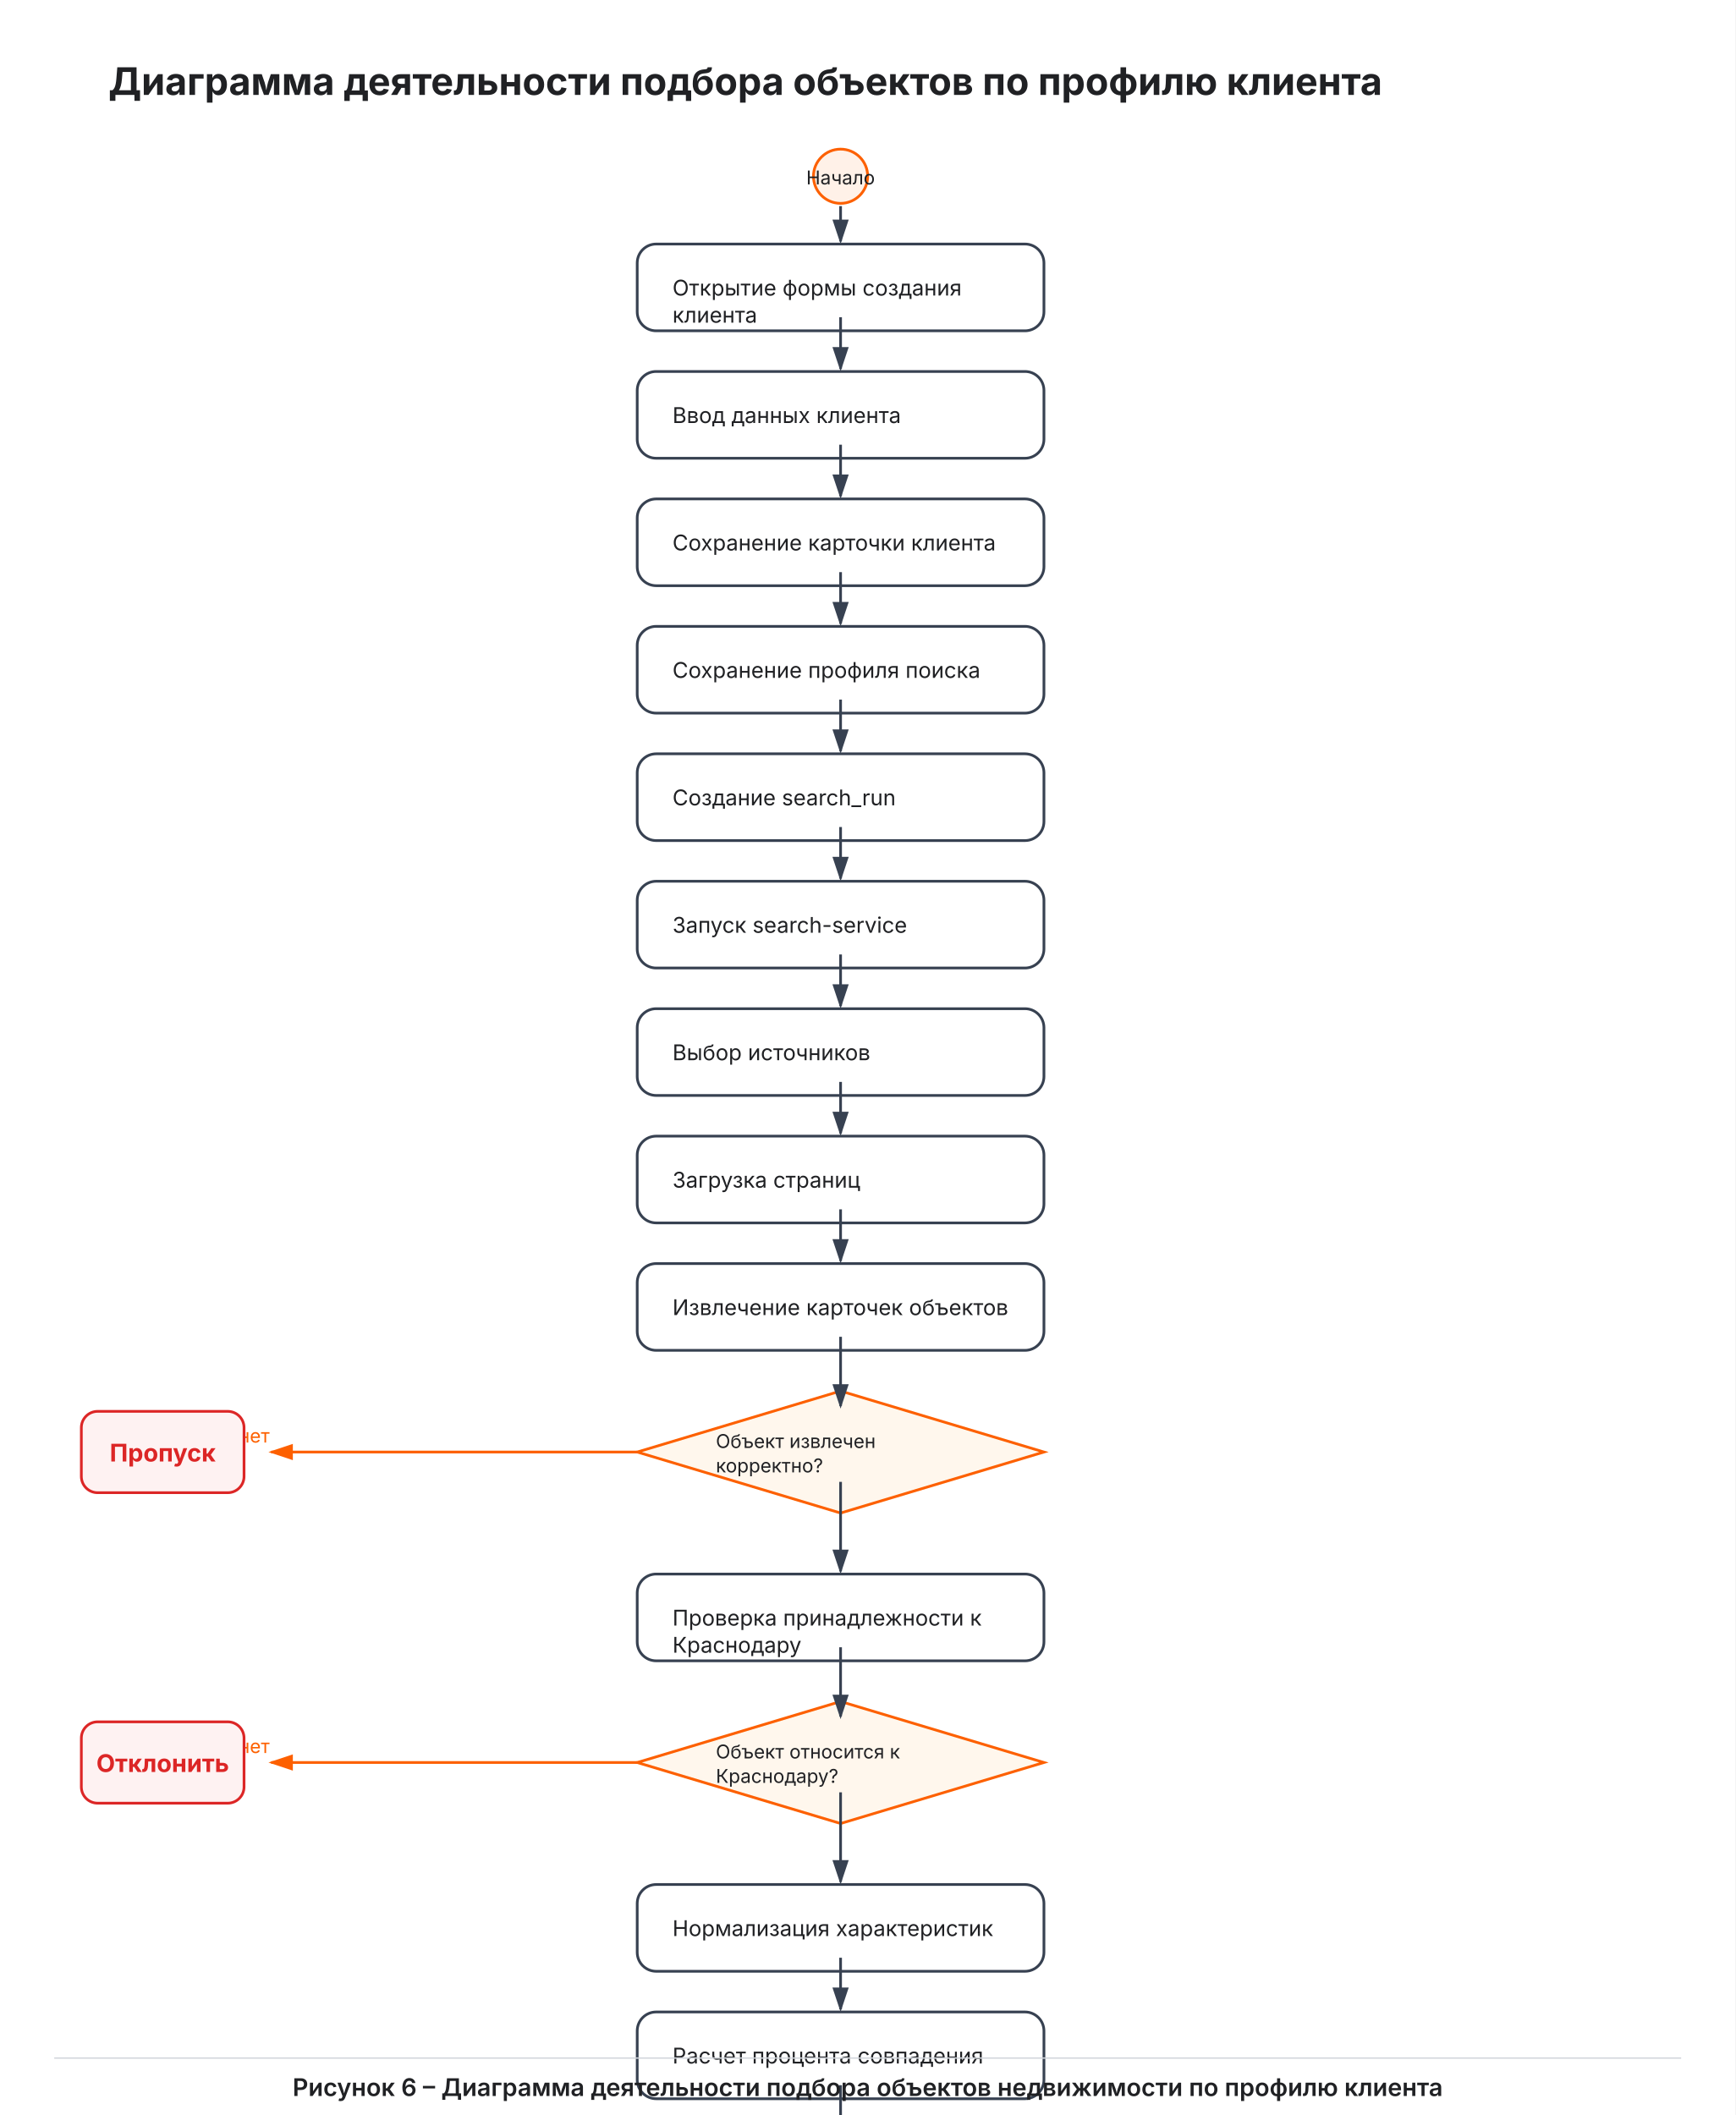
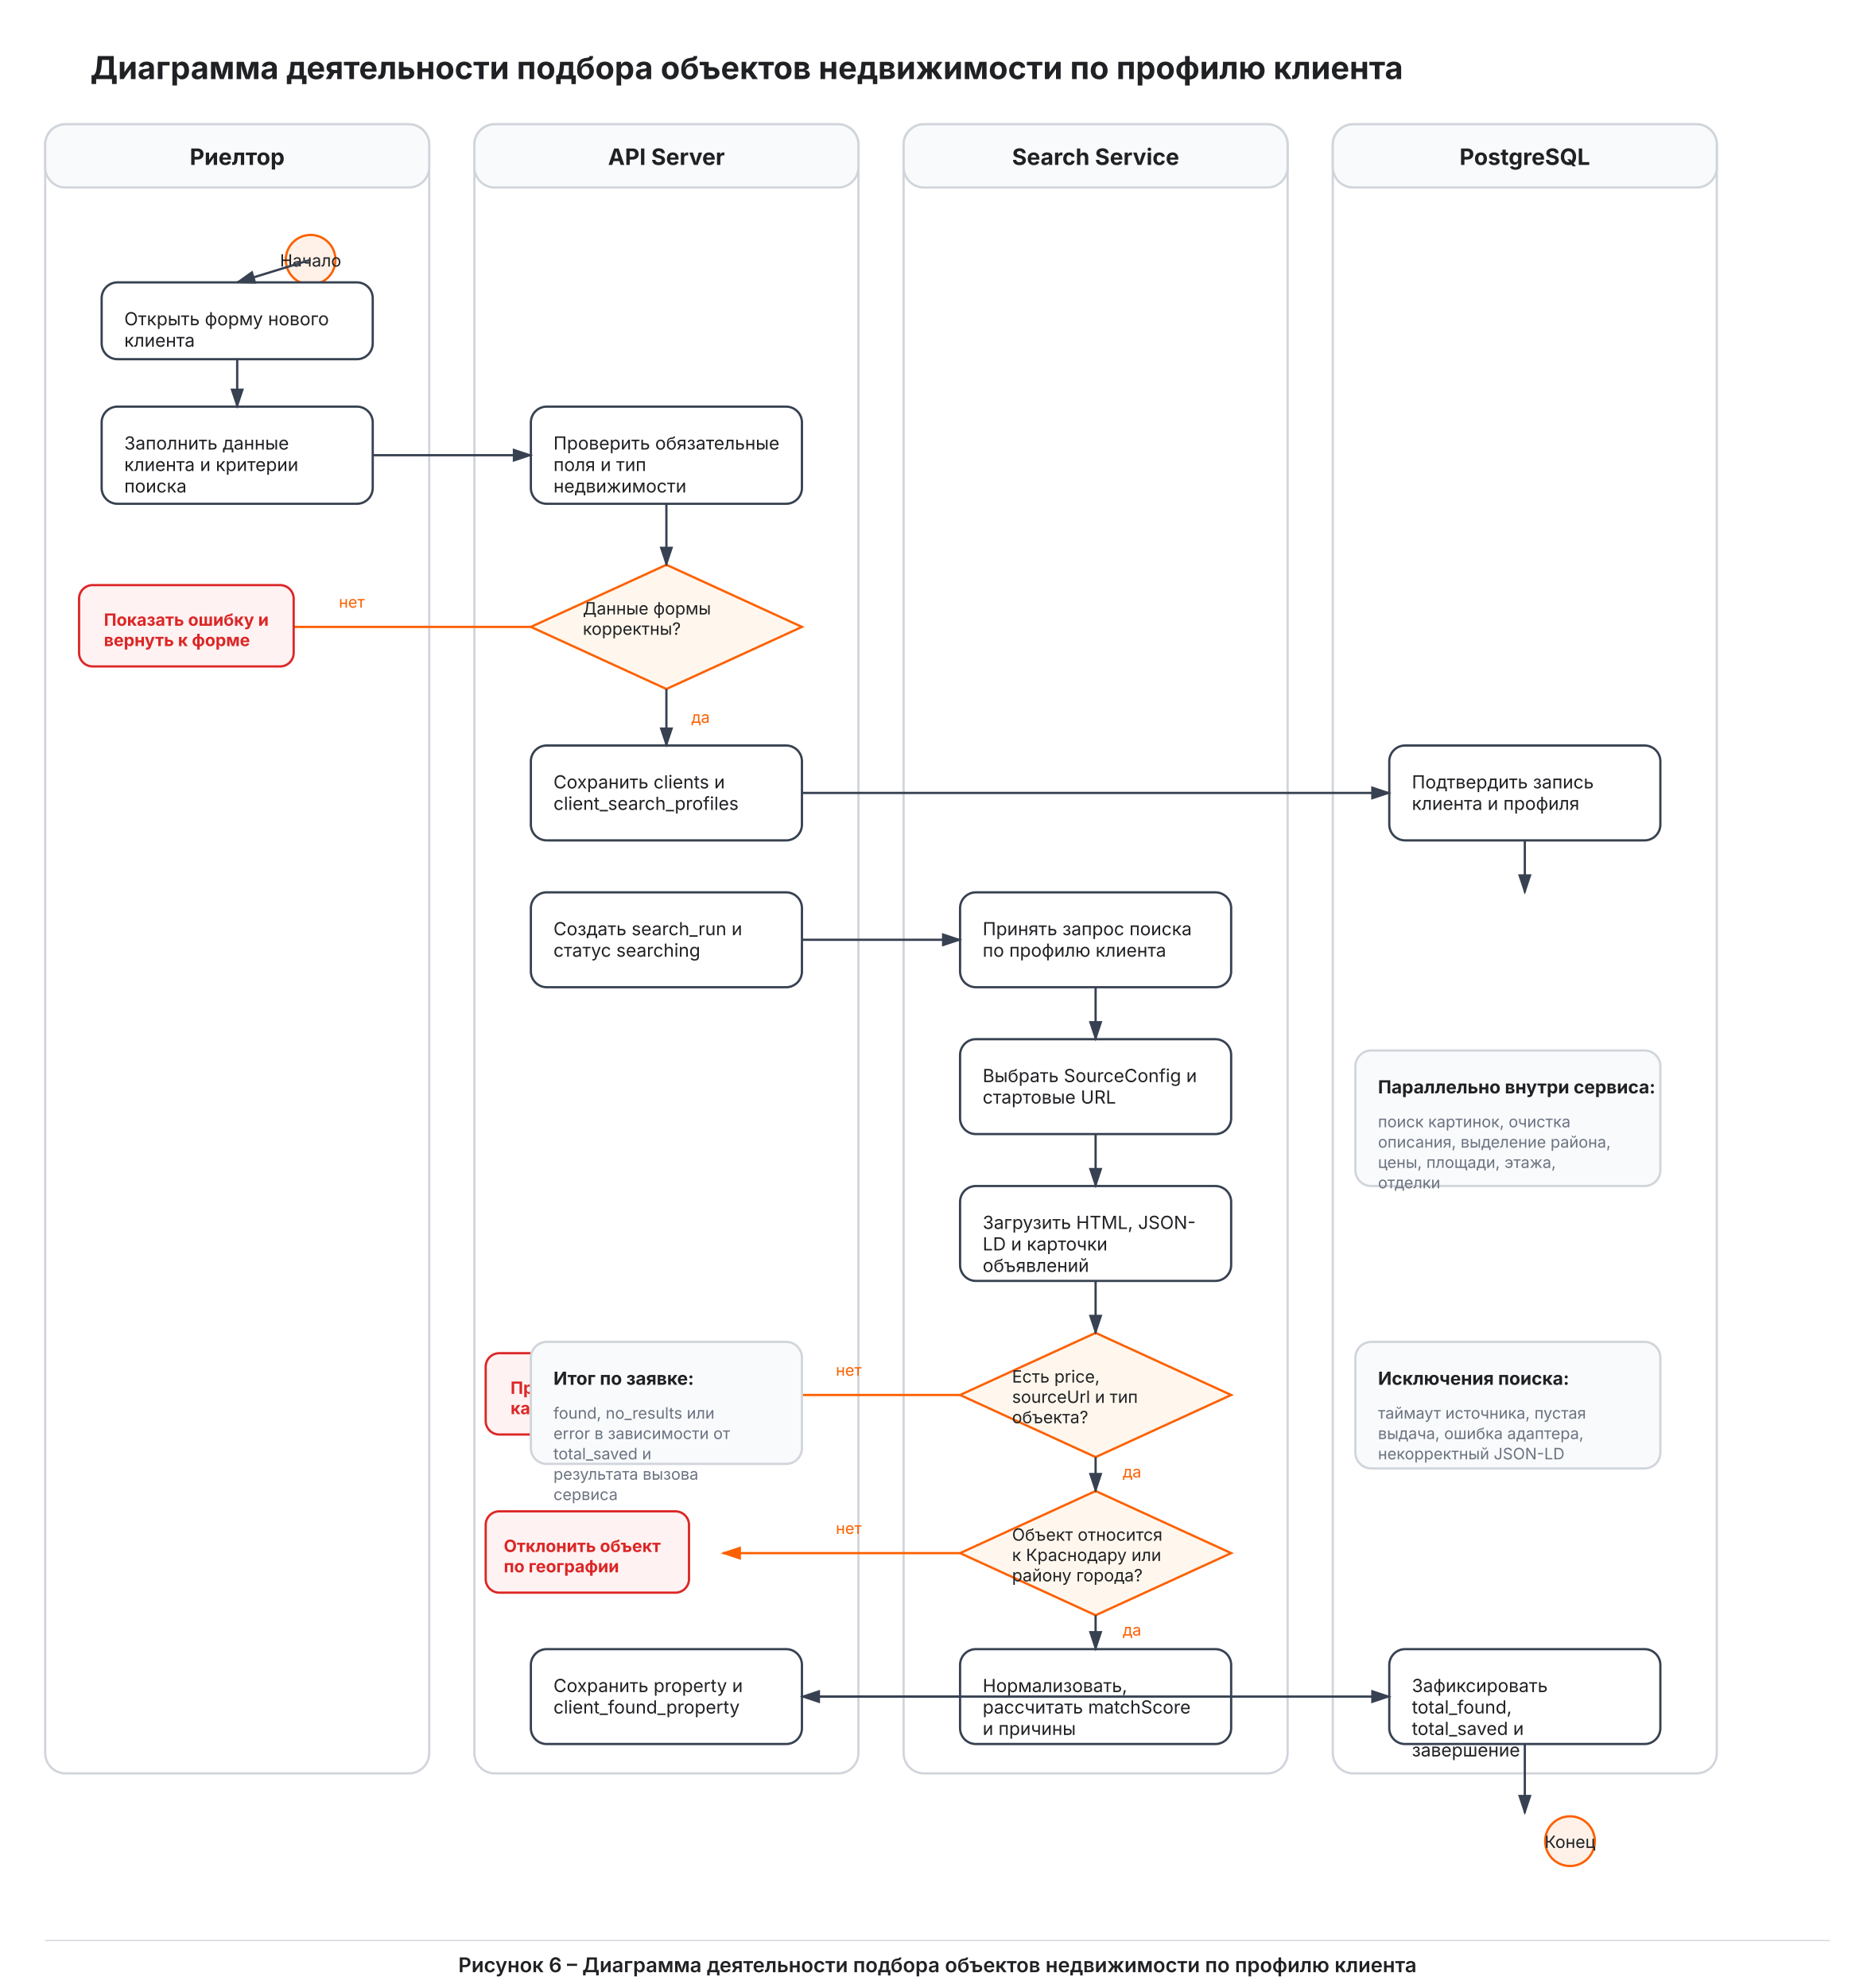
- <svg xmlns="http://www.w3.org/2000/svg" width="1280" height="1560" viewBox="0 0 1280 1560">
-   <rect x="0" y="0" width="1280" height="1560" fill="#ffffff" />
+ <svg xmlns="http://www.w3.org/2000/svg" width="1660" height="1760" viewBox="0 0 1660 1760">
+   <rect x="0" y="0" width="1660" height="1760" fill="#ffffff" />
  <defs>
    <marker id="arrow" markerWidth="10" markerHeight="10" refX="8" refY="3" orient="auto" markerUnits="strokeWidth">
      <path d="M0,0 L0,6 L9,3 z" fill="#374151" />
    </marker>
    <marker id="arrowAccent" markerWidth="10" markerHeight="10" refX="8" refY="3" orient="auto" markerUnits="strokeWidth">
      <path d="M0,0 L0,6 L9,3 z" fill="#fd6000" />
    </marker>
  </defs>
-   <text x="80" y="70" font-family="Inter, Arial, sans-serif" font-size="28" font-weight="700" fill="#202124" text-anchor="start">Диаграмма деятельности подбора объектов по профилю клиента</text>
-   <circle cx="620" cy="130" r="20" fill="#fff1e8" stroke="#fd6000" stroke-width="2" />
-   <text x="620" y="136" font-family="Inter, Arial, sans-serif" font-size="14" font-weight="400" fill="#202124" text-anchor="middle">Начало</text>
-   <rect x="470" y="180" width="300" height="64" rx="14" ry="14" fill="#ffffff" stroke="#374151" stroke-width="2" />
-   <text x="496" y="218" font-family="Inter, Arial, sans-serif" font-size="16" font-weight="400" fill="#202124" text-anchor="start">Открытие формы создания</text>
-   <text x="496" y="238" font-family="Inter, Arial, sans-serif" font-size="16" font-weight="400" fill="#202124" text-anchor="start">клиента</text>
-   <line x1="620" y1="152" x2="620" y2="178" stroke="#374151" stroke-width="2" marker-end="url(#arrow)" />
-   <rect x="470" y="274" width="300" height="64" rx="14" ry="14" fill="#ffffff" stroke="#374151" stroke-width="2" />
-   <text x="496" y="312" font-family="Inter, Arial, sans-serif" font-size="16" font-weight="400" fill="#202124" text-anchor="start">Ввод данных клиента</text>
-   <line x1="620" y1="234" x2="620" y2="272" stroke="#374151" stroke-width="2" marker-end="url(#arrow)" />
-   <rect x="470" y="368" width="300" height="64" rx="14" ry="14" fill="#ffffff" stroke="#374151" stroke-width="2" />
-   <text x="496" y="406" font-family="Inter, Arial, sans-serif" font-size="16" font-weight="400" fill="#202124" text-anchor="start">Сохранение карточки клиента</text>
-   <line x1="620" y1="328" x2="620" y2="366" stroke="#374151" stroke-width="2" marker-end="url(#arrow)" />
-   <rect x="470" y="462" width="300" height="64" rx="14" ry="14" fill="#ffffff" stroke="#374151" stroke-width="2" />
-   <text x="496" y="500" font-family="Inter, Arial, sans-serif" font-size="16" font-weight="400" fill="#202124" text-anchor="start">Сохранение профиля поиска</text>
-   <line x1="620" y1="422" x2="620" y2="460" stroke="#374151" stroke-width="2" marker-end="url(#arrow)" />
-   <rect x="470" y="556" width="300" height="64" rx="14" ry="14" fill="#ffffff" stroke="#374151" stroke-width="2" />
-   <text x="496" y="594" font-family="Inter, Arial, sans-serif" font-size="16" font-weight="400" fill="#202124" text-anchor="start">Создание search_run</text>
-   <line x1="620" y1="516" x2="620" y2="554" stroke="#374151" stroke-width="2" marker-end="url(#arrow)" />
-   <rect x="470" y="650" width="300" height="64" rx="14" ry="14" fill="#ffffff" stroke="#374151" stroke-width="2" />
-   <text x="496" y="688" font-family="Inter, Arial, sans-serif" font-size="16" font-weight="400" fill="#202124" text-anchor="start">Запуск search-service</text>
-   <line x1="620" y1="610" x2="620" y2="648" stroke="#374151" stroke-width="2" marker-end="url(#arrow)" />
-   <rect x="470" y="744" width="300" height="64" rx="14" ry="14" fill="#ffffff" stroke="#374151" stroke-width="2" />
-   <text x="496" y="782" font-family="Inter, Arial, sans-serif" font-size="16" font-weight="400" fill="#202124" text-anchor="start">Выбор источников</text>
-   <line x1="620" y1="704" x2="620" y2="742" stroke="#374151" stroke-width="2" marker-end="url(#arrow)" />
-   <rect x="470" y="838" width="300" height="64" rx="14" ry="14" fill="#ffffff" stroke="#374151" stroke-width="2" />
-   <text x="496" y="876" font-family="Inter, Arial, sans-serif" font-size="16" font-weight="400" fill="#202124" text-anchor="start">Загрузка страниц</text>
-   <line x1="620" y1="798" x2="620" y2="836" stroke="#374151" stroke-width="2" marker-end="url(#arrow)" />
-   <rect x="470" y="932" width="300" height="64" rx="14" ry="14" fill="#ffffff" stroke="#374151" stroke-width="2" />
-   <text x="496" y="970" font-family="Inter, Arial, sans-serif" font-size="16" font-weight="400" fill="#202124" text-anchor="start">Извлечение карточек объектов</text>
-   <line x1="620" y1="892" x2="620" y2="930" stroke="#374151" stroke-width="2" marker-end="url(#arrow)" />
-   <polygon points="620,1026 770,1071 620,1116 470,1071" fill="#fff7ed" stroke="#fd6000" stroke-width="2" />
-   <text x="528" y="1068" font-family="Inter, Arial, sans-serif" font-size="14" font-weight="400" fill="#202124" text-anchor="start">Объект извлечен</text>
-   <text x="528" y="1086" font-family="Inter, Arial, sans-serif" font-size="14" font-weight="400" fill="#202124" text-anchor="start">корректно?</text>
-   <line x1="470" y1="1071" x2="200" y2="1071" stroke="#fd6000" stroke-width="2" marker-end="url(#arrowAccent)" />
-   <text x="176" y="1064" font-family="Inter, Arial, sans-serif" font-size="14" font-weight="400" fill="#fd6000" text-anchor="start">нет</text>
-   <rect x="60" y="1041" width="120" height="60" rx="12" ry="12" fill="#fef2f2" stroke="#dc2626" stroke-width="2" />
-   <text x="120" y="1078" font-family="Inter, Arial, sans-serif" font-size="18" font-weight="700" fill="#dc2626" text-anchor="middle">Пропуск</text>
-   <line x1="620" y1="986" x2="620" y2="1037" stroke="#374151" stroke-width="2" marker-end="url(#arrow)" />
-   <rect x="470" y="1161" width="300" height="64" rx="14" ry="14" fill="#ffffff" stroke="#374151" stroke-width="2" />
-   <text x="496" y="1199" font-family="Inter, Arial, sans-serif" font-size="16" font-weight="400" fill="#202124" text-anchor="start">Проверка принадлежности к</text>
-   <text x="496" y="1219" font-family="Inter, Arial, sans-serif" font-size="16" font-weight="400" fill="#202124" text-anchor="start">Краснодару</text>
-   <line x1="620" y1="1093" x2="620" y2="1159" stroke="#374151" stroke-width="2" marker-end="url(#arrow)" />
-   <polygon points="620,1255 770,1300 620,1345 470,1300" fill="#fff7ed" stroke="#fd6000" stroke-width="2" />
-   <text x="528" y="1297" font-family="Inter, Arial, sans-serif" font-size="14" font-weight="400" fill="#202124" text-anchor="start">Объект относится к</text>
-   <text x="528" y="1315" font-family="Inter, Arial, sans-serif" font-size="14" font-weight="400" fill="#202124" text-anchor="start">Краснодару?</text>
-   <line x1="470" y1="1300" x2="200" y2="1300" stroke="#fd6000" stroke-width="2" marker-end="url(#arrowAccent)" />
-   <text x="176" y="1293" font-family="Inter, Arial, sans-serif" font-size="14" font-weight="400" fill="#fd6000" text-anchor="start">нет</text>
-   <rect x="60" y="1270" width="120" height="60" rx="12" ry="12" fill="#fef2f2" stroke="#dc2626" stroke-width="2" />
-   <text x="120" y="1307" font-family="Inter, Arial, sans-serif" font-size="18" font-weight="700" fill="#dc2626" text-anchor="middle">Отклонить</text>
-   <line x1="620" y1="1215" x2="620" y2="1266" stroke="#374151" stroke-width="2" marker-end="url(#arrow)" />
-   <rect x="470" y="1390" width="300" height="64" rx="14" ry="14" fill="#ffffff" stroke="#374151" stroke-width="2" />
-   <text x="496" y="1428" font-family="Inter, Arial, sans-serif" font-size="16" font-weight="400" fill="#202124" text-anchor="start">Нормализация характеристик</text>
-   <line x1="620" y1="1322" x2="620" y2="1388" stroke="#374151" stroke-width="2" marker-end="url(#arrow)" />
-   <rect x="470" y="1484" width="300" height="64" rx="14" ry="14" fill="#ffffff" stroke="#374151" stroke-width="2" />
-   <text x="496" y="1522" font-family="Inter, Arial, sans-serif" font-size="16" font-weight="400" fill="#202124" text-anchor="start">Расчет процента совпадения</text>
-   <line x1="620" y1="1444" x2="620" y2="1482" stroke="#374151" stroke-width="2" marker-end="url(#arrow)" />
-   <rect x="470" y="1578" width="300" height="64" rx="14" ry="14" fill="#ffffff" stroke="#374151" stroke-width="2" />
-   <text x="496" y="1616" font-family="Inter, Arial, sans-serif" font-size="16" font-weight="400" fill="#202124" text-anchor="start">Сохранение properties</text>
-   <line x1="620" y1="1538" x2="620" y2="1576" stroke="#374151" stroke-width="2" marker-end="url(#arrow)" />
-   <rect x="470" y="1672" width="300" height="64" rx="14" ry="14" fill="#ffffff" stroke="#374151" stroke-width="2" />
-   <text x="496" y="1710" font-family="Inter, Arial, sans-serif" font-size="16" font-weight="400" fill="#202124" text-anchor="start">Сохранение</text>
-   <text x="496" y="1730" font-family="Inter, Arial, sans-serif" font-size="16" font-weight="400" fill="#202124" text-anchor="start">client_found_properties</text>
-   <line x1="620" y1="1632" x2="620" y2="1670" stroke="#374151" stroke-width="2" marker-end="url(#arrow)" />
-   <rect x="470" y="1766" width="300" height="64" rx="14" ry="14" fill="#ffffff" stroke="#374151" stroke-width="2" />
-   <text x="496" y="1804" font-family="Inter, Arial, sans-serif" font-size="16" font-weight="400" fill="#202124" text-anchor="start">Обновление статуса клиента</text>
-   <line x1="620" y1="1726" x2="620" y2="1764" stroke="#374151" stroke-width="2" marker-end="url(#arrow)" />
-   <rect x="470" y="1860" width="300" height="64" rx="14" ry="14" fill="#ffffff" stroke="#374151" stroke-width="2" />
-   <text x="496" y="1898" font-family="Inter, Arial, sans-serif" font-size="16" font-weight="400" fill="#202124" text-anchor="start">Отображение найденных</text>
-   <text x="496" y="1918" font-family="Inter, Arial, sans-serif" font-size="16" font-weight="400" fill="#202124" text-anchor="start">объектов</text>
-   <line x1="620" y1="1820" x2="620" y2="1858" stroke="#374151" stroke-width="2" marker-end="url(#arrow)" />
-   <circle cx="620" cy="1974" r="20" fill="#fff1e8" stroke="#fd6000" stroke-width="2" />
-   <text x="620" y="1980" font-family="Inter, Arial, sans-serif" font-size="14" font-weight="400" fill="#202124" text-anchor="middle">Конец</text>
-   <line x1="620" y1="1914" x2="620" y2="1940" stroke="#374151" stroke-width="2" marker-end="url(#arrow)" />
-   <line x1="40" y1="1518" x2="1240" y2="1518" stroke="#d1d5db" stroke-width="1" />
-   <text x="640" y="1546" font-family="Inter, Arial, sans-serif" font-size="18" font-weight="600" fill="#202124" text-anchor="middle">Рисунок 6 – Диаграмма деятельности подбора объектов недвижимости по профилю клиента</text>
+   <text x="80" y="70" font-family="Inter, Arial, sans-serif" font-size="28" font-weight="700" fill="#202124" text-anchor="start">Диаграмма деятельности подбора объектов недвижимости по профилю клиента</text>
+   <rect x="40" y="110" width="340" height="1460" rx="18" ry="18" fill="#ffffff" stroke="#d1d5db" stroke-width="2" />
+   <rect x="40" y="110" width="340" height="56" rx="18" ry="18" fill="#f8fafc" stroke="#d1d5db" stroke-width="2" />
+   <text x="210" y="146" font-family="Inter, Arial, sans-serif" font-size="20" font-weight="700" fill="#202124" text-anchor="middle">Риелтор</text>
+   <rect x="420" y="110" width="340" height="1460" rx="18" ry="18" fill="#ffffff" stroke="#d1d5db" stroke-width="2" />
+   <rect x="420" y="110" width="340" height="56" rx="18" ry="18" fill="#f8fafc" stroke="#d1d5db" stroke-width="2" />
+   <text x="590" y="146" font-family="Inter, Arial, sans-serif" font-size="20" font-weight="700" fill="#202124" text-anchor="middle">API Server</text>
+   <rect x="800" y="110" width="340" height="1460" rx="18" ry="18" fill="#ffffff" stroke="#d1d5db" stroke-width="2" />
+   <rect x="800" y="110" width="340" height="56" rx="18" ry="18" fill="#f8fafc" stroke="#d1d5db" stroke-width="2" />
+   <text x="970" y="146" font-family="Inter, Arial, sans-serif" font-size="20" font-weight="700" fill="#202124" text-anchor="middle">Search Service</text>
+   <rect x="1180" y="110" width="340" height="1460" rx="18" ry="18" fill="#ffffff" stroke="#d1d5db" stroke-width="2" />
+   <rect x="1180" y="110" width="340" height="56" rx="18" ry="18" fill="#f8fafc" stroke="#d1d5db" stroke-width="2" />
+   <text x="1350" y="146" font-family="Inter, Arial, sans-serif" font-size="20" font-weight="700" fill="#202124" text-anchor="middle">PostgreSQL</text>
+   <circle cx="275" cy="230" r="22" fill="#fff1e8" stroke="#fd6000" stroke-width="2" />
+   <text x="275" y="236" font-family="Inter, Arial, sans-serif" font-size="15" font-weight="400" fill="#202124" text-anchor="middle">Начало</text>
+   <rect x="90" y="250" width="240" height="68" rx="14" ry="14" fill="#ffffff" stroke="#374151" stroke-width="2" />
+   <text x="110" y="288" font-family="Inter, Arial, sans-serif" font-size="16" font-weight="400" fill="#202124" text-anchor="start">Открыть форму нового</text>
+   <text x="110" y="307" font-family="Inter, Arial, sans-serif" font-size="16" font-weight="400" fill="#202124" text-anchor="start">клиента</text>
+   <rect x="90" y="360" width="240" height="86" rx="14" ry="14" fill="#ffffff" stroke="#374151" stroke-width="2" />
+   <text x="110" y="398" font-family="Inter, Arial, sans-serif" font-size="16" font-weight="400" fill="#202124" text-anchor="start">Заполнить данные</text>
+   <text x="110" y="417" font-family="Inter, Arial, sans-serif" font-size="16" font-weight="400" fill="#202124" text-anchor="start">клиента и критерии</text>
+   <text x="110" y="436" font-family="Inter, Arial, sans-serif" font-size="16" font-weight="400" fill="#202124" text-anchor="start">поиска</text>
+   <rect x="470" y="360" width="240" height="86" rx="14" ry="14" fill="#ffffff" stroke="#374151" stroke-width="2" />
+   <text x="490" y="398" font-family="Inter, Arial, sans-serif" font-size="16" font-weight="400" fill="#202124" text-anchor="start">Проверить обязательные</text>
+   <text x="490" y="417" font-family="Inter, Arial, sans-serif" font-size="16" font-weight="400" fill="#202124" text-anchor="start">поля и тип</text>
+   <text x="490" y="436" font-family="Inter, Arial, sans-serif" font-size="16" font-weight="400" fill="#202124" text-anchor="start">недвижимости</text>
+   <polygon points="590,500 710,555 590,610 470,555" fill="#fff7ed" stroke="#fd6000" stroke-width="2" />
+   <text x="516" y="544" font-family="Inter, Arial, sans-serif" font-size="15" font-weight="400" fill="#202124" text-anchor="start">Данные формы</text>
+   <text x="516" y="562" font-family="Inter, Arial, sans-serif" font-size="15" font-weight="400" fill="#202124" text-anchor="start">корректны?</text>
+   <rect x="470" y="660" width="240" height="84" rx="14" ry="14" fill="#ffffff" stroke="#374151" stroke-width="2" />
+   <text x="490" y="698" font-family="Inter, Arial, sans-serif" font-size="16" font-weight="400" fill="#202124" text-anchor="start">Сохранить clients и</text>
+   <text x="490" y="717" font-family="Inter, Arial, sans-serif" font-size="16" font-weight="400" fill="#202124" text-anchor="start">client_search_profiles</text>
+   <rect x="1230" y="660" width="240" height="84" rx="14" ry="14" fill="#ffffff" stroke="#374151" stroke-width="2" />
+   <text x="1250" y="698" font-family="Inter, Arial, sans-serif" font-size="16" font-weight="400" fill="#202124" text-anchor="start">Подтвердить запись</text>
+   <text x="1250" y="717" font-family="Inter, Arial, sans-serif" font-size="16" font-weight="400" fill="#202124" text-anchor="start">клиента и профиля</text>
+   <rect x="470" y="790" width="240" height="84" rx="14" ry="14" fill="#ffffff" stroke="#374151" stroke-width="2" />
+   <text x="490" y="828" font-family="Inter, Arial, sans-serif" font-size="16" font-weight="400" fill="#202124" text-anchor="start">Создать search_run и</text>
+   <text x="490" y="847" font-family="Inter, Arial, sans-serif" font-size="16" font-weight="400" fill="#202124" text-anchor="start">статус searching</text>
+   <rect x="850" y="790" width="240" height="84" rx="14" ry="14" fill="#ffffff" stroke="#374151" stroke-width="2" />
+   <text x="870" y="828" font-family="Inter, Arial, sans-serif" font-size="16" font-weight="400" fill="#202124" text-anchor="start">Принять запрос поиска</text>
+   <text x="870" y="847" font-family="Inter, Arial, sans-serif" font-size="16" font-weight="400" fill="#202124" text-anchor="start">по профилю клиента</text>
+   <rect x="850" y="920" width="240" height="84" rx="14" ry="14" fill="#ffffff" stroke="#374151" stroke-width="2" />
+   <text x="870" y="958" font-family="Inter, Arial, sans-serif" font-size="16" font-weight="400" fill="#202124" text-anchor="start">Выбрать SourceConfig и</text>
+   <text x="870" y="977" font-family="Inter, Arial, sans-serif" font-size="16" font-weight="400" fill="#202124" text-anchor="start">стартовые URL</text>
+   <rect x="850" y="1050" width="240" height="84" rx="14" ry="14" fill="#ffffff" stroke="#374151" stroke-width="2" />
+   <text x="870" y="1088" font-family="Inter, Arial, sans-serif" font-size="16" font-weight="400" fill="#202124" text-anchor="start">Загрузить HTML, JSON-</text>
+   <text x="870" y="1107" font-family="Inter, Arial, sans-serif" font-size="16" font-weight="400" fill="#202124" text-anchor="start">LD и карточки</text>
+   <text x="870" y="1126" font-family="Inter, Arial, sans-serif" font-size="16" font-weight="400" fill="#202124" text-anchor="start">объявлений</text>
+   <polygon points="970,1180 1090,1235 970,1290 850,1235" fill="#fff7ed" stroke="#fd6000" stroke-width="2" />
+   <text x="896" y="1224" font-family="Inter, Arial, sans-serif" font-size="15" font-weight="400" fill="#202124" text-anchor="start">Есть price,</text>
+   <text x="896" y="1242" font-family="Inter, Arial, sans-serif" font-size="15" font-weight="400" fill="#202124" text-anchor="start">sourceUrl и тип</text>
+   <text x="896" y="1260" font-family="Inter, Arial, sans-serif" font-size="15" font-weight="400" fill="#202124" text-anchor="start">объекта?</text>
+   <polygon points="970,1320 1090,1375 970,1430 850,1375" fill="#fff7ed" stroke="#fd6000" stroke-width="2" />
+   <text x="896" y="1364" font-family="Inter, Arial, sans-serif" font-size="15" font-weight="400" fill="#202124" text-anchor="start">Объект относится</text>
+   <text x="896" y="1382" font-family="Inter, Arial, sans-serif" font-size="15" font-weight="400" fill="#202124" text-anchor="start">к Краснодару или</text>
+   <text x="896" y="1400" font-family="Inter, Arial, sans-serif" font-size="15" font-weight="400" fill="#202124" text-anchor="start">району города?</text>
+   <rect x="850" y="1460" width="240" height="84" rx="14" ry="14" fill="#ffffff" stroke="#374151" stroke-width="2" />
+   <text x="870" y="1498" font-family="Inter, Arial, sans-serif" font-size="16" font-weight="400" fill="#202124" text-anchor="start">Нормализовать,</text>
+   <text x="870" y="1517" font-family="Inter, Arial, sans-serif" font-size="16" font-weight="400" fill="#202124" text-anchor="start">рассчитать matchScore</text>
+   <text x="870" y="1536" font-family="Inter, Arial, sans-serif" font-size="16" font-weight="400" fill="#202124" text-anchor="start">и причины</text>
+   <rect x="470" y="1460" width="240" height="84" rx="14" ry="14" fill="#ffffff" stroke="#374151" stroke-width="2" />
+   <text x="490" y="1498" font-family="Inter, Arial, sans-serif" font-size="16" font-weight="400" fill="#202124" text-anchor="start">Сохранить property и</text>
+   <text x="490" y="1517" font-family="Inter, Arial, sans-serif" font-size="16" font-weight="400" fill="#202124" text-anchor="start">client_found_property</text>
+   <rect x="1230" y="1460" width="240" height="84" rx="14" ry="14" fill="#ffffff" stroke="#374151" stroke-width="2" />
+   <text x="1250" y="1498" font-family="Inter, Arial, sans-serif" font-size="16" font-weight="400" fill="#202124" text-anchor="start">Зафиксировать</text>
+   <text x="1250" y="1517" font-family="Inter, Arial, sans-serif" font-size="16" font-weight="400" fill="#202124" text-anchor="start">total_found,</text>
+   <text x="1250" y="1536" font-family="Inter, Arial, sans-serif" font-size="16" font-weight="400" fill="#202124" text-anchor="start">total_saved и</text>
+   <text x="1250" y="1555" font-family="Inter, Arial, sans-serif" font-size="16" font-weight="400" fill="#202124" text-anchor="start">завершение</text>
+   <circle cx="1390" cy="1630" r="22" fill="#fff1e8" stroke="#fd6000" stroke-width="2" />
+   <text x="1390" y="1636" font-family="Inter, Arial, sans-serif" font-size="15" font-weight="400" fill="#202124" text-anchor="middle">Конец</text>
+   <line x1="275" y1="230" x2="210" y2="250" stroke="#374151" stroke-width="2" marker-end="url(#arrow)" />
+   <line x1="210" y1="318" x2="210" y2="360" stroke="#374151" stroke-width="2" marker-end="url(#arrow)" />
+   <line x1="330" y1="403" x2="470" y2="403" stroke="#374151" stroke-width="2" marker-end="url(#arrow)" />
+   <line x1="590" y1="446" x2="590" y2="500" stroke="#374151" stroke-width="2" marker-end="url(#arrow)" />
+   <line x1="590" y1="610" x2="590" y2="660" stroke="#374151" stroke-width="2" marker-end="url(#arrow)" />
+   <text x="612" y="640" font-family="Inter, Arial, sans-serif" font-size="14" font-weight="400" fill="#fd6000" text-anchor="start">да</text>
+   <line x1="710" y1="702" x2="1230" y2="702" stroke="#374151" stroke-width="2" marker-end="url(#arrow)" />
+   <line x1="1350" y1="744" x2="1350" y2="790" stroke="#374151" stroke-width="2" marker-end="url(#arrow)" />
+   <line x1="710" y1="832" x2="850" y2="832" stroke="#374151" stroke-width="2" marker-end="url(#arrow)" />
+   <line x1="970" y1="874" x2="970" y2="920" stroke="#374151" stroke-width="2" marker-end="url(#arrow)" />
+   <line x1="970" y1="1004" x2="970" y2="1050" stroke="#374151" stroke-width="2" marker-end="url(#arrow)" />
+   <line x1="970" y1="1134" x2="970" y2="1180" stroke="#374151" stroke-width="2" marker-end="url(#arrow)" />
+   <line x1="970" y1="1290" x2="970" y2="1320" stroke="#374151" stroke-width="2" marker-end="url(#arrow)" />
+   <text x="994" y="1308" font-family="Inter, Arial, sans-serif" font-size="14" font-weight="400" fill="#fd6000" text-anchor="start">да</text>
+   <line x1="970" y1="1430" x2="970" y2="1460" stroke="#374151" stroke-width="2" marker-end="url(#arrow)" />
+   <text x="994" y="1448" font-family="Inter, Arial, sans-serif" font-size="14" font-weight="400" fill="#fd6000" text-anchor="start">да</text>
+   <line x1="850" y1="1502" x2="710" y2="1502" stroke="#374151" stroke-width="2" marker-end="url(#arrow)" />
+   <line x1="710" y1="1502" x2="1230" y2="1502" stroke="#374151" stroke-width="2" marker-end="url(#arrow)" />
+   <line x1="1350" y1="1544" x2="1350" y2="1605" stroke="#374151" stroke-width="2" marker-end="url(#arrow)" />
+   <line x1="470" y1="555" x2="170" y2="555" stroke="#fd6000" stroke-width="2" marker-end="url(#arrowAccent)" />
+   <text x="300" y="538" font-family="Inter, Arial, sans-serif" font-size="14" font-weight="400" fill="#fd6000" text-anchor="start">нет</text>
+   <rect x="70" y="518" width="190" height="72" rx="12" ry="12" fill="#fef2f2" stroke="#dc2626" stroke-width="2" />
+   <text x="92" y="554" font-family="Inter, Arial, sans-serif" font-size="15" font-weight="700" fill="#dc2626" text-anchor="start">Показать ошибку и</text>
+   <text x="92" y="572" font-family="Inter, Arial, sans-serif" font-size="15" font-weight="700" fill="#dc2626" text-anchor="start">вернуть к форме</text>
+   <line x1="850" y1="1235" x2="640" y2="1235" stroke="#fd6000" stroke-width="2" marker-end="url(#arrowAccent)" />
+   <text x="740" y="1218" font-family="Inter, Arial, sans-serif" font-size="14" font-weight="400" fill="#fd6000" text-anchor="start">нет</text>
+   <rect x="430" y="1198" width="180" height="72" rx="12" ry="12" fill="#fef2f2" stroke="#dc2626" stroke-width="2" />
+   <text x="452" y="1234" font-family="Inter, Arial, sans-serif" font-size="15" font-weight="700" fill="#dc2626" text-anchor="start">Пропустить</text>
+   <text x="452" y="1252" font-family="Inter, Arial, sans-serif" font-size="15" font-weight="700" fill="#dc2626" text-anchor="start">карточку</text>
+   <line x1="850" y1="1375" x2="640" y2="1375" stroke="#fd6000" stroke-width="2" marker-end="url(#arrowAccent)" />
+   <text x="740" y="1358" font-family="Inter, Arial, sans-serif" font-size="14" font-weight="400" fill="#fd6000" text-anchor="start">нет</text>
+   <rect x="430" y="1338" width="180" height="72" rx="12" ry="12" fill="#fef2f2" stroke="#dc2626" stroke-width="2" />
+   <text x="446" y="1374" font-family="Inter, Arial, sans-serif" font-size="15" font-weight="700" fill="#dc2626" text-anchor="start">Отклонить объект</text>
+   <text x="446" y="1392" font-family="Inter, Arial, sans-serif" font-size="15" font-weight="700" fill="#dc2626" text-anchor="start">по географии</text>
+   <rect x="1200" y="930" width="270" height="120" rx="14" ry="14" fill="#f8fafc" stroke="#d1d5db" stroke-width="2" />
+   <text x="1220" y="968" font-family="Inter, Arial, sans-serif" font-size="16" font-weight="700" fill="#202124" text-anchor="start">Параллельно внутри сервиса:</text>
+   <text x="1220" y="998" font-family="Inter, Arial, sans-serif" font-size="14" font-weight="400" fill="#6b7280" text-anchor="start">поиск картинок, очистка</text>
+   <text x="1220" y="1016" font-family="Inter, Arial, sans-serif" font-size="14" font-weight="400" fill="#6b7280" text-anchor="start">описания, выделение района,</text>
+   <text x="1220" y="1034" font-family="Inter, Arial, sans-serif" font-size="14" font-weight="400" fill="#6b7280" text-anchor="start">цены, площади, этажа,</text>
+   <text x="1220" y="1052" font-family="Inter, Arial, sans-serif" font-size="14" font-weight="400" fill="#6b7280" text-anchor="start">отделки</text>
+   <rect x="1200" y="1188" width="270" height="112" rx="14" ry="14" fill="#f8fafc" stroke="#d1d5db" stroke-width="2" />
+   <text x="1220" y="1226" font-family="Inter, Arial, sans-serif" font-size="16" font-weight="700" fill="#202124" text-anchor="start">Исключения поиска:</text>
+   <text x="1220" y="1256" font-family="Inter, Arial, sans-serif" font-size="14" font-weight="400" fill="#6b7280" text-anchor="start">таймаут источника, пустая</text>
+   <text x="1220" y="1274" font-family="Inter, Arial, sans-serif" font-size="14" font-weight="400" fill="#6b7280" text-anchor="start">выдача, ошибка адаптера,</text>
+   <text x="1220" y="1292" font-family="Inter, Arial, sans-serif" font-size="14" font-weight="400" fill="#6b7280" text-anchor="start">некорректный JSON-LD</text>
+   <rect x="470" y="1188" width="240" height="108" rx="14" ry="14" fill="#f8fafc" stroke="#d1d5db" stroke-width="2" />
+   <text x="490" y="1226" font-family="Inter, Arial, sans-serif" font-size="16" font-weight="700" fill="#202124" text-anchor="start">Итог по заявке:</text>
+   <text x="490" y="1256" font-family="Inter, Arial, sans-serif" font-size="14" font-weight="400" fill="#6b7280" text-anchor="start">found, no_results или</text>
+   <text x="490" y="1274" font-family="Inter, Arial, sans-serif" font-size="14" font-weight="400" fill="#6b7280" text-anchor="start">error в зависимости от</text>
+   <text x="490" y="1292" font-family="Inter, Arial, sans-serif" font-size="14" font-weight="400" fill="#6b7280" text-anchor="start">total_saved и</text>
+   <text x="490" y="1310" font-family="Inter, Arial, sans-serif" font-size="14" font-weight="400" fill="#6b7280" text-anchor="start">результата вызова</text>
+   <text x="490" y="1328" font-family="Inter, Arial, sans-serif" font-size="14" font-weight="400" fill="#6b7280" text-anchor="start">сервиса</text>
+   <line x1="40" y1="1718" x2="1620" y2="1718" stroke="#d1d5db" stroke-width="1" />
+   <text x="830" y="1746" font-family="Inter, Arial, sans-serif" font-size="18" font-weight="600" fill="#202124" text-anchor="middle">Рисунок 6 – Диаграмма деятельности подбора объектов недвижимости по профилю клиента</text>
</svg>
